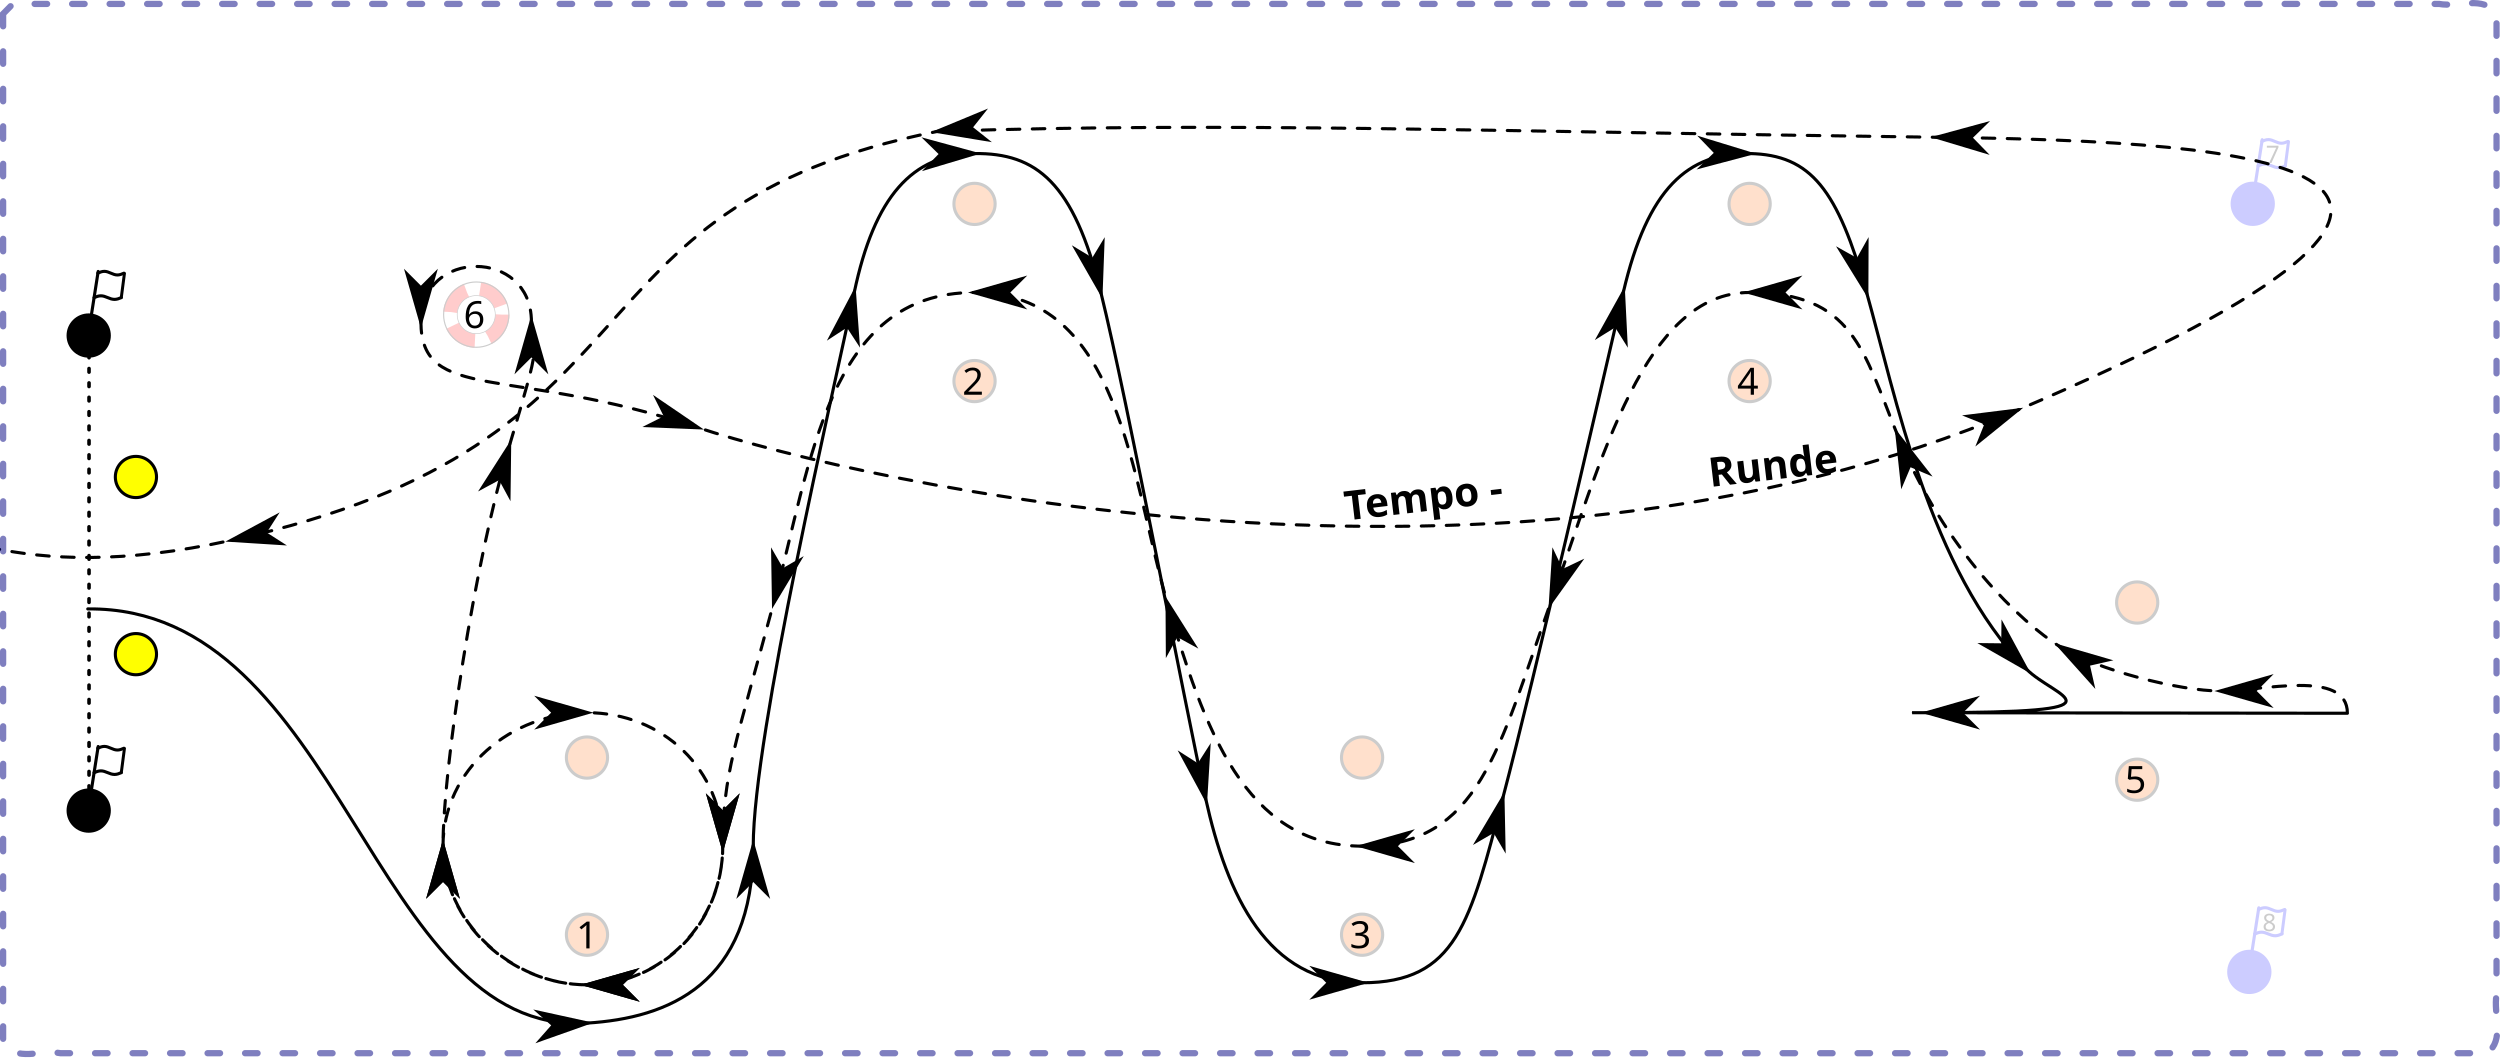
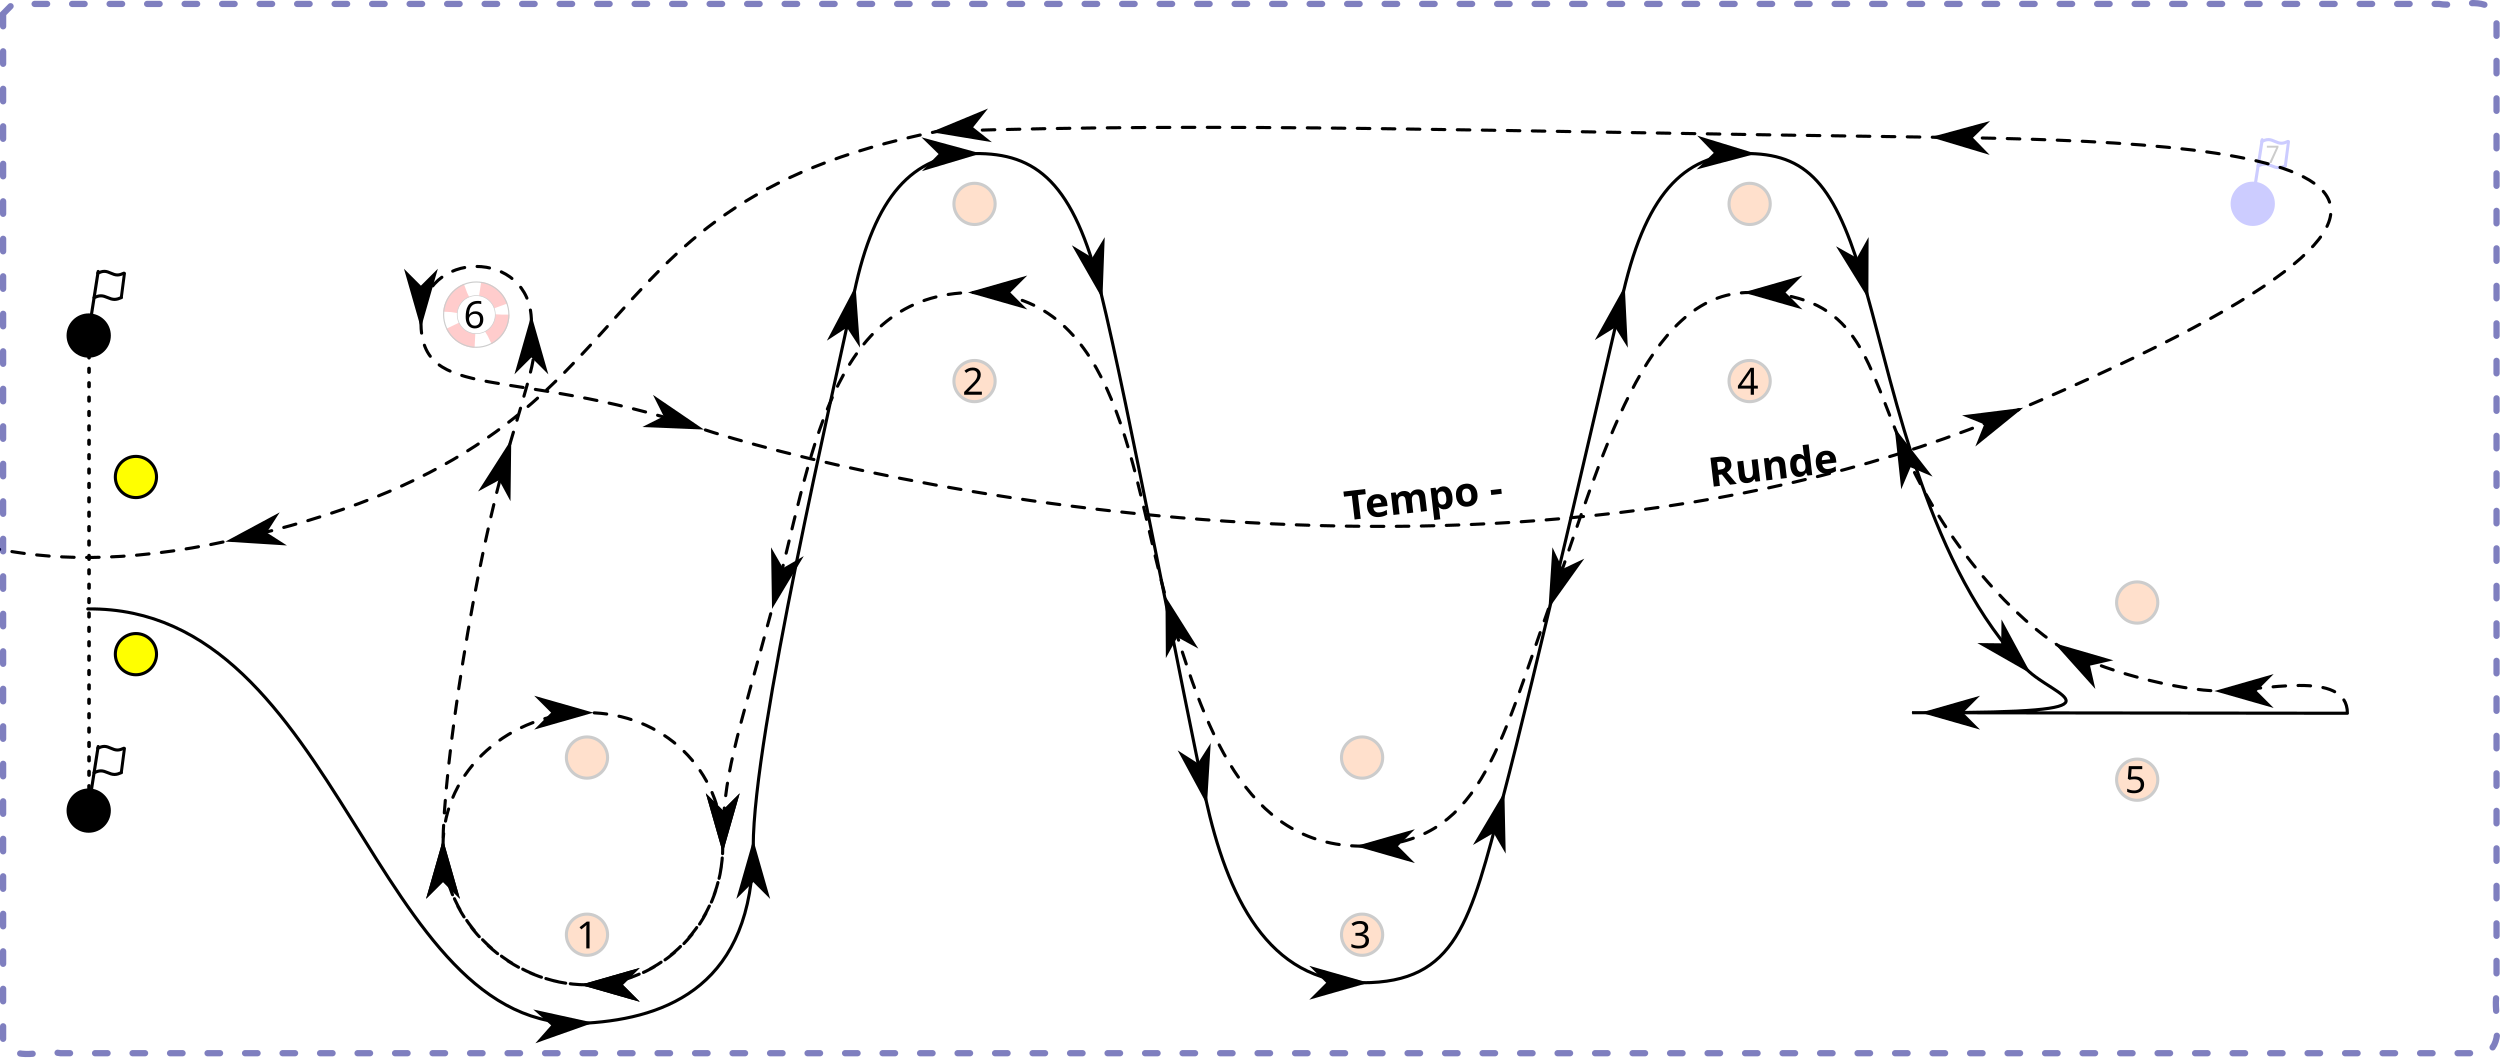
<svg xmlns="http://www.w3.org/2000/svg" version="1.0" id="svg3641" height="360.829" width="853.326" style="enable-background:new" xml:space="preserve">
  <defs id="arrows">
    <marker id="RazorWire" refX="0" refY="0" orient="auto" style="overflow:visible">
      <path id="path5527" style="fill:#34ff00;fill-opacity:1;fill-rule:evenodd;stroke:#34ff00;stroke-width:0.085pt;stroke-opacity:1" d="M 0.019,-0.632 V 0.595 L -6.621,2.568 H 9.113 L 2.979,0.595 V -0.632 L 9.166,-2.472 H -6.594 Z" />
    </marker>
    <marker orient="auto" refY="0" refX="0" id="Scissors" style="overflow:visible">
      <path id="schere" d="M 9.696,-3.847 C 8.661,-5.095 6.794,-5.052 5.4,-4.515 l -8.76,3.283 c -2.548,-1.394 -5.065,-0.995 -5.065,-1.673 0,-0.53 0.487,-0.414 0.414,-1.795 -0.07,-1.326 -1.454,-2.307 -2.763,-2.22 -1.309,-0.008 -2.666,0.995 -2.678,2.379 -0.098,1.393 1.074,2.688 2.461,2.779 1.624,0.242 4.499,-0.742 5.848,1.676 C -6.148,1.766 -7.931,1.771 -9.543,1.679 -10.882,1.602 -12.489,1.985 -13.128,3.301 c -0.617,1.261 -0.012,3.056 1.405,3.442 1.43,0.525 3.393,-0.138 3.733,-1.782 0.262,-1.267 -0.635,-1.862 -0.291,-2.322 0.26,-0.347 1.91,-0.146 4.85,-1.466 L 6.055,4.515 C 7.253,4.85 8.718,4.839 9.78,3.66 L -0.055,-0.057 Z M -9.832,-5.874 c 1.381,0.771 1.268,2.862 -0.167,3.268 -1.298,0.452 -2.956,-0.81 -2.542,-2.216 0.242,-1.154 1.764,-1.579 2.709,-1.052 z m 0.06,8.552 c 1.441,0.532 1.196,2.97 -0.269,3.298 -0.972,0.337 -2.361,-0.148 -2.459,-1.293 -0.189,-1.392 1.446,-2.65 2.728,-2.005 z" style="fill:#34ff00;fill-opacity:1;stroke:#34ff00;stroke-width:1.067;stroke-opacity:1" />
    </marker>
    <marker orient="auto" refY="0" refX="0" id="Legs" style="overflow:visible">
      <g id="g5494" transform="scale(-0.7)" style="fill:#34ff00;fill-opacity:1;stroke:#34ff00;stroke-opacity:1">
        <g id="g5496" transform="matrix(0,-1,-1,0,22.0892,22.73484)" style="fill:#34ff00;fill-opacity:1;stroke:#34ff00;stroke-opacity:1">
          <path id="path5498" d="m 22.636,22.054 c -7.371,5.036 -2.618,7.047 -6.23,14.339" style="fill:#34ff00;fill-opacity:1;fill-rule:evenodd;stroke:#34ff00;stroke-width:1.067pt;stroke-opacity:1" />
          <path id="path5500" d="m 22.825,21.918 c -1.451,8.904 3.772,9.355 4.805,14.747" style="fill:#34ff00;fill-opacity:1;fill-rule:evenodd;stroke:#34ff00;stroke-width:1.067pt;stroke-opacity:1" />
        </g>
        <path id="path5502" d="m -15.029,-7.181 -0.984,4.313 4.227,-1.305 z" style="fill:#34ff00;fill-opacity:1;fill-rule:evenodd;stroke:#34ff00;stroke-width:1.067pt;stroke-opacity:1" />
        <path id="path5504" d="m -16.23,4.861 1.999,3.946 2.418,-3.704 z" style="fill:#34ff00;fill-opacity:1;fill-rule:evenodd;stroke:#34ff00;stroke-width:1.067pt;stroke-opacity:1" />
      </g>
    </marker>
    <linearGradient id="linearGradient5477">
      <stop style="stop-color:#57e307;stop-opacity:1;" offset="0" id="stop5479" />
    </linearGradient>
    <marker style="overflow:visible" id="Arrow1Lend" refX="0" refY="0" orient="auto">
      <path style="fill-rule:evenodd;stroke:#000000;stroke-width:0.853pt;marker-start:none" d="M -10.667,0 -14.933,4.267 0,0 -14.933,-4.267 Z" id="path3104" />
    </marker>
    <marker style="overflow:visible" id="Arrow1Lstart" refX="0" refY="0" orient="auto">
      <path style="fill-rule:evenodd;stroke:#000000;stroke-width:0.853pt;marker-start:none" d="M 10.667,0 14.933,-4.267 0,0 14.933,4.267 Z" id="path3282" />
    </marker>
    <marker style="overflow:visible" id="Arrow1Lstart-7" refX="0" refY="0" orient="auto">
      <path style="fill-rule:evenodd;stroke:#000000;stroke-width:0.853pt;marker-start:none" d="M 10.667,0 14.933,-4.267 0,0 14.933,4.267 Z" id="path3282-4" />
    </marker>
    <marker style="overflow:visible" id="Arrow1Lend-6" refX="0" refY="0" orient="auto">
      <path style="fill-rule:evenodd;stroke:#000000;stroke-width:0.853pt;marker-start:none" d="M -10.667,0 -14.933,4.267 0,0 -14.933,-4.267 Z" id="path3104-0" />
    </marker>
  </defs>
  <g transform="translate(-215.4445,-435.3955)" style="display:inline" id="Parcours">
    <defs id="defs2076" />
    <g id="g1" />
    <g id="layer6" style="display:inline">
      <g transform="translate(18.94796,85.04597)" id="Zeitnahme" style="display:inline">
        <g id="g13156" transform="translate(-177.6378,-94.48819)">
          <path style="fill:#000000;fill-opacity:1;stroke:#000000;stroke-width:1.762" d="m 411.087,559.37 c 0,-3.685 -2.986,-6.678 -6.678,-6.678 -3.683,0 -6.678,2.987 -6.678,6.678 0,3.685 2.987,6.678 6.678,6.678 3.685,0 6.678,-2.987 6.678,-6.678 z" id="Zeit_oben" />
        </g>
        <g id="g13172" transform="translate(-177.6378,67.66194)">
          <path style="fill:#000000;fill-opacity:1;stroke:#000000;stroke-width:1.762" d="m 411.087,559.37 c 0,-3.685 -2.986,-6.678 -6.678,-6.678 -3.683,0 -6.678,2.987 -6.678,6.678 0,3.685 2.987,6.678 6.678,6.678 3.685,0 6.678,-2.987 6.678,-6.678 z" id="Zeit_unten" />
        </g>
        <path style="fill:none;stroke:#000000;stroke-width:1.228;stroke-linecap:round;stroke-linejoin:miter;stroke-miterlimit:4;stroke-dasharray:1.228, 3.684;stroke-dashoffset:0;stroke-opacity:1" d="m 226.886,466.315 c 0,23.379 0,46.759 0,70.138 0,19.991 0,67.885 0,87.271" id="path14169" />
      </g>
      <g transform="translate(113.4362,157.2769)" id="Tor1" opacity="0.2" style="display:inline;fill:#ff6600">
        <path style="fill:#ff6600;stroke:#000000;stroke-width:1.056" d="m 309.393,536.693 c 0,-3.883 -3.149,-7.032 -7.031,-7.032 -3.881,0 -7.031,3.148 -7.031,7.032 0,3.883 3.15,7.031 7.031,7.031 3.882,0 7.031,-3.147 7.031,-7.031 z" id="Tor1_innen" />
        <path style="fill:#ff6600;stroke:#000000;stroke-width:1.056" d="m 309.393,597.166 c 0,-3.883 -3.149,-7.032 -7.031,-7.032 -3.881,0 -7.031,3.148 -7.031,7.032 0,3.883 3.15,7.031 7.031,7.031 3.882,0 7.031,-3.147 7.031,-7.031 z" id="Tor1_aussen" />
      </g>
      <g transform="translate(226.8221,-31.69941)" id="Tor2" opacity="0.2" style="display:inline;fill:#ff6600">
        <path style="fill:#ff6600;stroke:#000000;stroke-width:1.056" d="m 328.291,536.693 c 0,-3.883 -3.149,-7.032 -7.031,-7.032 -3.881,0 -7.031,3.148 -7.031,7.032 0,3.883 3.15,7.031 7.031,7.031 3.882,0 7.031,-3.147 7.031,-7.031 z" id="Tor2_aussen" />
        <path style="fill:#ff6600;stroke:#000000;stroke-width:1.056" d="m 328.291,597.166 c 0,-3.883 -3.149,-7.032 -7.031,-7.032 -3.881,0 -7.031,3.148 -7.031,7.032 0,3.883 3.15,7.031 7.031,7.031 3.882,0 7.031,-3.147 7.031,-7.031 z" id="Tor2_innen" />
      </g>
      <g transform="translate(340.2078,157.2769)" id="Tor3" opacity="0.2" style="display:inline;fill:#ff6600">
        <path style="fill:#ff6600;stroke:#000000;stroke-width:1.056" d="m 347.189,536.693 c 0,-3.883 -3.149,-7.032 -7.031,-7.032 -3.881,0 -7.031,3.148 -7.031,7.032 0,3.883 3.15,7.031 7.031,7.031 3.882,0 7.031,-3.147 7.031,-7.031 z" id="Tor3_innen" />
        <path style="fill:#ff6600;stroke:#000000;stroke-width:1.056" d="m 347.189,597.166 c 0,-3.883 -3.149,-7.032 -7.031,-7.032 -3.881,0 -7.031,3.148 -7.031,7.032 0,3.883 3.15,7.031 7.031,7.031 3.882,0 7.031,-3.147 7.031,-7.031 z" id="Tor3_aussen" />
      </g>
      <g transform="translate(453.5935,-31.69941)" id="Tor4" opacity="0.2" style="display:inline;fill:#ff6600">
        <path style="fill:#ff6600;stroke:#000000;stroke-width:1.056" d="m 366.086,536.693 c 0,-3.883 -3.149,-7.032 -7.031,-7.032 -3.881,0 -7.031,3.148 -7.031,7.032 0,3.883 3.15,7.031 7.031,7.031 3.882,0 7.031,-3.147 7.031,-7.031 z" id="Tor4_aussen" />
        <path style="fill:#ff6600;stroke:#000000;stroke-width:1.056" d="m 366.086,597.166 c 0,-3.883 -3.149,-7.032 -7.031,-7.032 -3.881,0 -7.031,3.148 -7.031,7.032 0,3.883 3.15,7.031 7.031,7.031 3.882,0 7.031,-3.147 7.031,-7.031 z" id="Tor4_innen" />
      </g>
      <g transform="translate(566.9793,104.3635)" id="Tor5" opacity="0.2" style="display:inline;fill:#ff6600">
        <path style="fill:#ff6600;stroke:#000000;stroke-width:1.056" d="m 384.984,536.693 c 0,-3.883 -3.149,-7.032 -7.031,-7.032 -3.881,0 -7.031,3.148 -7.031,7.032 0,3.883 3.15,7.031 7.031,7.031 3.882,0 7.031,-3.147 7.031,-7.031 z" id="Tor5_oben" />
        <path style="fill:#ff6600;stroke:#000000;stroke-width:1.056" d="m 384.984,597.166 c 0,-3.883 -3.149,-7.032 -7.031,-7.032 -3.881,0 -7.031,3.148 -7.031,7.032 0,3.883 3.15,7.031 7.031,7.031 3.882,0 7.031,-3.147 7.031,-7.031 z" id="Tor5_unten" />
      </g>
      <g transform="translate(18.94796,138.3793)" id="Schikane" opacity="0.2" style="display:inline">
        <g style="fill:none" id="Ring">
          <ellipse id="path8826" style="fill:none;stroke:#ff0000;stroke-width:4.821;stroke-linecap:butt;stroke-linejoin:round;stroke-miterlimit:4;stroke-dasharray:9.643, 4.821;stroke-dashoffset:0;stroke-opacity:1" cx="359.055" cy="404.409" rx="8.928" ry="8.928" />
          <ellipse style="display:inline;fill:none;stroke:#000000;stroke-width:0.229;stroke-linecap:round;stroke-linejoin:round;stroke-miterlimit:4;stroke-dasharray:none;stroke-dashoffset:0;stroke-opacity:1" id="path3620" cx="359.055" cy="404.409" rx="6.5" ry="6.5" />
          <ellipse style="display:inline;fill:none;stroke:#000000;stroke-width:0.393;stroke-linecap:round;stroke-linejoin:round;stroke-miterlimit:4;stroke-dasharray:none;stroke-dashoffset:0;stroke-opacity:1" id="path2733" cx="359.055" cy="404.409" rx="11.142" ry="11.142" />
        </g>
      </g>
      <g transform="translate(-40.52031,61.51377)" id="StartZiel" style="display:inline">
        <path style="fill:#ffff00;stroke:#000000;stroke-width:1.056" d="m 309.393,536.693 c 0,-3.883 -3.149,-7.032 -7.031,-7.032 -3.881,0 -7.031,3.148 -7.031,7.032 0,3.883 3.15,7.031 7.031,7.031 3.882,0 7.031,-3.147 7.031,-7.031 z" id="StartZiel_oben" />
        <path style="fill:#ffff00;stroke:#000000;stroke-width:1.056" d="m 309.393,597.166 c 0,-3.883 -3.149,-7.032 -7.031,-7.032 -3.881,0 -7.031,3.148 -7.031,7.032 0,3.883 3.15,7.031 7.031,7.031 3.882,0 7.031,-3.147 7.031,-7.031 z" id="StartZiel_unten" />
      </g>
    </g>
  </g>
  <g transform="translate(-215.4445,-435.3955)" style="display:inline" id="ParcoursLabel">
    <defs id="defs2832" />
    <g id="g3113" style="display:inline">
      <text xml:space="preserve" style="font-style:normal;font-weight:normal;font-size:12.8px;line-height:0%;font-family:'Arial Black';display:inline;fill:#000000;fill-opacity:1;stroke:none;stroke-width:1.067" x="373.691" y="547.37" id="Nummer_Schikane">
        <tspan id="tspan3032" x="373.691" y="547.37" style="font-size:12.8px;line-height:1.25;stroke-width:1.067">6</tspan>
      </text>
      <text xml:space="preserve" style="font-style:normal;font-weight:normal;font-size:12.8px;line-height:0%;font-family:'Arial Black';display:inline;fill:#000000;fill-opacity:1;stroke:none;stroke-width:1.067" x="412.13" y="759.102" id="Nummer_Tor1">
        <tspan id="tspan3036" x="412.13" y="759.102" style="font-size:12.8px;line-height:1.25;stroke-width:1.067">1</tspan>
      </text>
      <text xml:space="preserve" style="font-style:normal;font-weight:normal;font-size:12.8px;line-height:0%;font-family:'Arial Black';display:inline;fill:#000000;fill-opacity:1;stroke:none;stroke-width:1.067" x="808.383" y="570.125" id="Nummer_Tor4">
        <tspan id="tspan3040" x="808.383" y="570.125" style="font-size:12.8px;line-height:1.25;stroke-width:1.067">4</tspan>
      </text>
      <text xml:space="preserve" style="font-style:normal;font-weight:normal;font-size:12.8px;line-height:0%;font-family:'Arial Black';display:inline;fill:#000000;fill-opacity:1;stroke:none;stroke-width:1.067" x="940.704" y="706.032" id="Nummer_Tor5">
        <tspan id="tspan3044" x="940.704" y="706.032" style="font-size:12.8px;line-height:1.25;stroke-width:1.067">5</tspan>
      </text>
      <text xml:space="preserve" style="font-style:normal;font-weight:normal;font-size:12.8px;line-height:0%;font-family:'Arial Black';display:inline;fill:#000000;fill-opacity:1;stroke:none;stroke-width:1.067" x="676.131" y="759.024" id="Nummer_Tor3">
        <tspan id="tspan3048" x="676.131" y="759.024" style="font-size:12.8px;line-height:1.25;stroke-width:1.067">3</tspan>
      </text>
      <g transform="translate(579.9631,-35.51099)" id="Speedboje_oben" opacity="0.2" style="display:inline">
        <path id="path3052" d="m 411.087,540.472 c 0,-3.685 -2.986,-6.678 -6.678,-6.678 -3.683,0 -6.678,2.987 -6.678,6.678 0,3.685 2.987,6.678 6.678,6.678 3.685,0 6.678,-2.987 6.678,-6.678 z" style="fill:#0000ff;fill-opacity:1;stroke:#0000ff;stroke-width:1.762" />
        <g style="stroke:#0000ff" id="g3062">
          <path id="path3054" d="m 407.511,519.18 c 0.372,-0.161 0.745,-0.325 1.117,-0.438 0.372,-0.114 0.744,-0.181 1.117,-0.181 0.372,0 0.744,0.063 1.117,0.181 0.372,0.113 0.744,0.273 1.116,0.438 0.369,0.16 0.745,0.321 1.117,0.434 0.369,0.114 0.745,0.181 1.117,0.181 0.368,0 0.745,-0.064 1.117,-0.181 0.368,-0.113 0.744,-0.274 1.117,-0.434" style="fill:none;stroke:#0000ff;stroke-width:1.052;stroke-linecap:round;stroke-linejoin:round" />
          <path id="path3056" d="m 407.643,518.601 -2.7,17.3 v 0.258 0" style="fill:none;stroke:#0000ff;stroke-width:1.067;stroke-linecap:round;stroke-linejoin:round" />
          <path id="path3058" d="m 406.246,527.522 c 0.384,-0.158 0.775,-0.317 1.163,-0.429 0.383,-0.113 0.775,-0.179 1.163,-0.179 0.383,0 0.774,0.062 1.163,0.179 0.387,0.112 0.774,0.271 1.163,0.429 0.387,0.159 0.774,0.317 1.162,0.433 0.388,0.109 0.775,0.175 1.163,0.175 0.388,0 0.775,-0.062 1.163,-0.175 0.387,-0.112 0.775,-0.271 1.163,-0.433" style="fill:none;stroke:#0000ff;stroke-width:1.067;stroke-linecap:round;stroke-linejoin:round" />
          <path id="path3060" d="m 416.604,519.31 -1.039,7.969 v 0.12 0" style="fill:none;stroke:#0000ff;stroke-width:1.024;stroke-linecap:round" />
        </g>
        <text xml:space="preserve" style="font-style:normal;font-weight:normal;font-size:12.8px;line-height:0%;font-family:'Arial Black';fill:#000000;fill-opacity:1;stroke:none;stroke-width:1.067" x="408.873" y="526.543" id="text3066">
          <tspan id="tspan3064" x="408.873" y="526.543" style="font-size:8.242px;line-height:1.25;stroke-width:1.067">7</tspan>
        </text>
      </g>
      <text xml:space="preserve" style="font-style:normal;font-weight:normal;font-size:12.8px;line-height:0%;font-family:'Arial Black';display:inline;fill:#000000;fill-opacity:1;stroke:none;stroke-width:1.067" x="543.926" y="570.125" id="Nummer_Tor2">
        <tspan id="tspan3088" x="543.926" y="570.125" style="font-size:12.8px;line-height:1.25;stroke-width:1.067">2</tspan>
      </text>
      <g id="Zeit_oben_Flagge">
        <path id="path3092" d="m 248.821,528.636 c 0.372,-0.161 0.745,-0.325 1.117,-0.438 0.372,-0.114 0.744,-0.181 1.117,-0.181 0.372,0 0.744,0.063 1.117,0.181 0.372,0.113 0.744,0.273 1.116,0.438 0.369,0.16 0.745,0.321 1.117,0.434 0.369,0.114 0.745,0.181 1.117,0.181 0.368,0 0.745,-0.064 1.117,-0.181 0.368,-0.113 0.744,-0.274 1.117,-0.434" style="display:inline;fill:none;stroke:#000000;stroke-width:1.052;stroke-linecap:round;stroke-linejoin:round" />
        <path id="path3094" d="m 248.953,528.057 -2.7,17.3 v 0.258 0" style="display:inline;fill:none;stroke:#000000;stroke-width:1.067;stroke-linecap:round;stroke-linejoin:round" />
        <path id="path3096" d="m 247.556,536.977 c 0.384,-0.158 0.775,-0.317 1.163,-0.429 0.383,-0.113 0.775,-0.179 1.163,-0.179 0.383,0 0.774,0.062 1.163,0.179 0.387,0.112 0.774,0.271 1.163,0.429 0.387,0.159 0.774,0.317 1.162,0.433 0.388,0.109 0.775,0.175 1.163,0.175 0.388,0 0.775,-0.062 1.163,-0.175 0.387,-0.112 0.775,-0.271 1.163,-0.433" style="display:inline;fill:none;stroke:#000000;stroke-width:1.067;stroke-linecap:round;stroke-linejoin:round" />
        <path id="path3098" d="m 257.914,528.766 -1.039,7.969 v 0.12 0" style="display:inline;fill:none;stroke:#000000;stroke-width:1.024;stroke-linecap:round" />
      </g>
      <g id="Zeit_unten_Flagge">
        <path id="path3102" d="m 248.821,690.786 c 0.372,-0.161 0.745,-0.325 1.117,-0.438 0.372,-0.114 0.744,-0.181 1.117,-0.181 0.372,0 0.744,0.063 1.117,0.181 0.372,0.113 0.744,0.273 1.116,0.438 0.369,0.16 0.745,0.321 1.117,0.434 0.369,0.114 0.745,0.181 1.117,0.181 0.368,0 0.745,-0.064 1.117,-0.181 0.368,-0.113 0.744,-0.274 1.117,-0.434" style="display:inline;fill:none;stroke:#000000;stroke-width:1.052;stroke-linecap:round;stroke-linejoin:round" />
        <path id="path3105" d="m 248.953,690.207 -2.7,17.3 v 0.258 0" style="display:inline;fill:none;stroke:#000000;stroke-width:1.067;stroke-linecap:round;stroke-linejoin:round" />
        <path id="path3107" d="m 247.556,699.127 c 0.384,-0.158 0.775,-0.317 1.163,-0.429 0.383,-0.113 0.775,-0.179 1.163,-0.179 0.383,0 0.774,0.062 1.163,0.179 0.387,0.112 0.774,0.271 1.163,0.429 0.387,0.159 0.774,0.317 1.162,0.433 0.388,0.109 0.775,0.175 1.163,0.175 0.388,0 0.775,-0.062 1.163,-0.175 0.387,-0.112 0.775,-0.271 1.163,-0.433" style="display:inline;fill:none;stroke:#000000;stroke-width:1.067;stroke-linecap:round;stroke-linejoin:round" />
        <path id="path3109" d="m 257.914,690.916 -1.039,7.969 v 0.12 0" style="display:inline;fill:none;stroke:#000000;stroke-width:1.024;stroke-linecap:round" />
      </g>
    </g>
  </g>
-   <g transform="translate(363.3543,-208.7303)" id="Speedboje_unten" opacity="0.2" style="display:inline;enable-background:new">
-     <path id="path2174" d="m 411.087,540.472 c 0,-3.685 -2.986,-6.678 -6.678,-6.678 -3.683,0 -6.678,2.987 -6.678,6.678 0,3.685 2.987,6.678 6.678,6.678 3.685,0 6.678,-2.987 6.678,-6.678 z" style="fill:#0000ff;fill-opacity:1;stroke:#0000ff;stroke-width:1.762" />
-     <g style="fill:none;stroke:#0000ff" id="g2184">
-       <path id="path2176" d="m 407.511,519.18 c 0.372,-0.161 0.745,-0.325 1.117,-0.438 0.372,-0.114 0.744,-0.181 1.117,-0.181 0.372,0 0.744,0.063 1.117,0.181 0.372,0.113 0.744,0.273 1.116,0.438 0.369,0.16 0.745,0.321 1.117,0.434 0.369,0.114 0.745,0.181 1.117,0.181 0.368,0 0.745,-0.064 1.117,-0.181 0.368,-0.113 0.744,-0.274 1.117,-0.434" style="fill:none;stroke:#0000ff;stroke-width:1.052;stroke-linecap:round;stroke-linejoin:round" />
-       <path id="path2178" d="m 407.643,518.601 -2.7,17.3 v 0.258 0" style="fill:none;stroke:#0000ff;stroke-width:1.067;stroke-linecap:round;stroke-linejoin:round" />
-       <path id="path2180" d="m 406.246,527.522 c 0.384,-0.158 0.775,-0.317 1.163,-0.429 0.383,-0.113 0.775,-0.179 1.163,-0.179 0.383,0 0.774,0.062 1.163,0.179 0.387,0.112 0.774,0.271 1.163,0.429 0.387,0.159 0.774,0.317 1.162,0.433 0.388,0.109 0.775,0.175 1.163,0.175 0.388,0 0.775,-0.062 1.163,-0.175 0.387,-0.112 0.775,-0.271 1.163,-0.433" style="fill:none;stroke:#0000ff;stroke-width:1.067;stroke-linecap:round;stroke-linejoin:round" />
-       <path id="path2182" d="m 416.604,519.31 -1.039,7.969 v 0.12 0" style="fill:none;stroke:#0000ff;stroke-width:1.024;stroke-linecap:round" />
-     </g>
-     <text xml:space="preserve" style="font-style:normal;font-weight:normal;font-size:12.8px;line-height:0%;font-family:'Arial Black';fill:#000000;fill-opacity:1;stroke:none;stroke-width:1.067" x="408.873" y="526.543" id="text2188">
-       <tspan id="tspan2186" x="408.873" y="526.543" style="font-size:8.242px;line-height:1.25;stroke-width:1.067">8</tspan>
-     </text>
-   </g>
  <g transform="translate(-215.4445,-435.3955)" style="display:inline" id="Klasse6">
    <text id="text3677" y="328.002" x="595.582" style="font-style:normal;font-weight:normal;font-size:12.8px;line-height:0%;font-family:Verdana;text-align:center;text-anchor:middle;display:inline;fill:#000000;fill-opacity:1;stroke:none;stroke-width:1.067" xml:space="preserve">
      <tspan style="font-weight:bold;font-size:38.4px;line-height:1.25;text-align:center;text-anchor:middle;stroke-width:1.067" y="328.002" x="595.582" id="tspan3679">DMYV-Jugend</tspan>
      <tspan id="tspan3681" style="font-weight:bold;font-size:38.4px;line-height:1.25;text-align:center;text-anchor:middle;stroke-width:1.067" y="376.002" x="595.582">Motorboot-Slalom</tspan>
      <tspan style="font-weight:bold;font-size:38.4px;line-height:1.25;text-align:center;text-anchor:middle;stroke-width:1.067" id="tspan3683" y="424.002" x="595.582">Klasse 6</tspan>
    </text>
    <g transform="rotate(-6.69396,2041.068,1305.541)" id="g2668" style="display:inline">
      <text xml:space="preserve" style="font-style:normal;font-weight:bold;font-size:12.8px;line-height:0%;font-family:Verdana;fill:#000000;fill-opacity:1;stroke:none;stroke-width:1.067" x="764.899" y="458.537" id="text2670">
        <tspan id="tspan2672" x="764.899" y="458.537" style="font-size:13.867px;line-height:1.25;stroke-width:1.067">Tempo -</tspan>
      </text>
      <text xml:space="preserve" style="font-style:normal;font-weight:bold;font-size:12.8px;line-height:0%;font-family:Verdana;fill:#000000;fill-opacity:1;stroke:none;stroke-width:1.067" x="889.699" y="461.668" id="text2674">
        <tspan id="tspan2676" x="889.699" y="461.668" style="font-size:13.867px;line-height:1.25;stroke-width:1.067">Runde</tspan>
      </text>
    </g>
    <text id="text2678" y="876.114" x="243.389" style="font-style:normal;font-weight:normal;font-size:12.8px;line-height:0%;font-family:Verdana;display:inline;fill:#000000;fill-opacity:1;stroke:none;stroke-width:1.067" xml:space="preserve">
      <tspan id="tspan2680" y="876.114" x="243.389" style="font-size:19.2px;line-height:1.25;stroke-width:1.067">Ablegen - Startlinie - in den Parcours, d.h. außen um die Tore 1 - 2 - 3 - 4 -</tspan>
      <tspan id="tspan2682" y="900.114" x="243.389" style="font-size:19.2px;line-height:1.25;stroke-width:1.067">rückwärts durch das Tor 5 - vorwärts wieder in den Parcours, d.h. durch die Tore</tspan>
      <tspan id="tspan2684" y="924.114" x="243.389" style="font-size:19.2px;line-height:1.25;stroke-width:1.067">4 - 3 - 2 - schnelle Umkreisung des Tores 1 (das Tor 1 bleibt an der Steuerbordseite!) -</tspan>
      <tspan id="tspan2686" y="948.114" x="243.389" style="font-size:19.2px;line-height:1.25;stroke-width:1.067">Schikane an der Tonne 6 - Temporunde: innen an den Toren 2 und 4, um die</tspan>
      <tspan id="tspan2688" y="972.114" x="243.389" style="font-size:19.2px;line-height:1.25;stroke-width:1.067">Tonne 7, außen an den Toren 4 und 2 vorbei - Ziellinie - anlegen.</tspan>
    </text>
    <path id="path2690" d="m 1016.681,678.851 c 0,0 -181.32,-0.198 -143.404,-0.198 71.653,0 43.372,-5.128 33.803,-14.92 -33.088,-33.861 -44.668,-93.599 -54.502,-128.504 -9.872,-35.04 -18.918,-47.015 -39.929,-47.416 -21.01,-0.401 -34.872,11.88 -43.129,47.416 -8.23,35.422 -29.987,130.291 -41.14,172.64 -11.118,42.214 -15.723,62.976 -48.015,62.976 -32.292,0 -46.073,-29.711 -53.419,-62.976 -7.37,-33.373 -26.464,-134.966 -35.736,-172.64 -9.241,-37.547 -22.025,-47.682 -43.159,-47.416 -21.135,0.266 -34.159,14.604 -41.026,47.416 -6.867,32.812 -34.478,151.155 -34.478,188.984 0,47.333 -29.176,58.689 -56.749,60.4 -73.66,4.572 -83.455,-142.282 -170.394,-141.372" style="display:inline;fill:none;stroke:#000000;stroke-width:1.067;stroke-linecap:round;stroke-linejoin:round;stroke-miterlimit:4;stroke-dashoffset:0;stroke-opacity:1;marker-start:none;marker-mid:url(#Arrow1Lstart);marker-end:none" />
    <path id="path2692" d="m 169.627,612.629 c 24.841,0 48.806,23.778 124.914,7.156 152.111,-33.376 108.144,-113.113 240.902,-139.543 99.633,-3.251 183.99,-9.2e-4 341.193,2.009 110.837,1.417 223.599,9.646 27.36,93.185 -175.497,74.709 -394.806,24.272 -450.382,5.884 -64.298,-21.273 -94.501,-8.297 -94.501,-36.17 0,-25.079 37.712,-25.079 37.712,0 0,15.274 4.503,2.236 -7.509,42.396 -12.012,40.159 -22.661,110.333 -22.663,136.631 -0.002,25.87 23.429,47.369 49.146,47.369 25.717,0 46.349,-21 46.349,-47.333 0,-26.333 -20.632,-45.56 -46.349,-45.56 -25.717,0 -49.143,19.227 -49.143,45.525 0,26.298 23.427,47.369 49.143,47.369 25.717,0 46.349,-21.463 46.349,-47.369 0,-24.334 4.44,-34.856 17.386,-83.061 12.807,-47.687 18.565,-105.888 68.518,-105.888 49.951,0 53.474,63.607 65.829,105.888 12.355,42.281 26.346,83.093 66.486,83.093 40.14,0 46.62,-33.374 64.356,-83.093 17.568,-49.246 32.096,-105.888 67.927,-105.888 35.298,0 38.862,19.997 50.33,48.31 16.312,40.274 42.763,64.531 55.497,72.541 12.734,8.01 40.856,15.184 55.013,15.184 13.99,0 43.19,-7.596 43.19,7.587" style="display:inline;fill:none;stroke:#000000;stroke-width:1.067;stroke-linecap:round;stroke-linejoin:round;stroke-miterlimit:4;stroke-dasharray:4.267, 4.267;stroke-dashoffset:0;stroke-opacity:1;marker-start:none;marker-mid:url(#Arrow1Lstart);marker-end:none" />
  </g>
  <g id="Export_Area" style="display:inline;opacity:1" transform="translate(-180.8124,-194.4877)">
    <path style="display:inline;opacity:0.5;fill:none;fill-opacity:1;fill-rule:nonzero;stroke:#000080;stroke-width:2.133;stroke-linecap:round;stroke-linejoin:miter;stroke-miterlimit:4;stroke-dasharray:4.267, 8.533;stroke-dashoffset:0;stroke-opacity:1" d="m 181.879,199.201 c 0,117.134 0,234.268 0,351.402 4.38,6.419 13.104,2.145 19.592,3.374 276.059,0 552.117,0 828.176,0 6.295,-4.466 2.103,-13.361 3.309,-19.977 0,-111.6 0,-223.2 0,-334.8 -4.38,-6.419 -13.104,-2.145 -19.592,-3.374 -276.059,0 -552.117,0 -828.176,0 -1.103,1.125 -2.206,2.25 -3.309,3.374 z" id="rect4816" />
    <g id="g2" />
    <g id="g3" />
  </g>
</svg>
